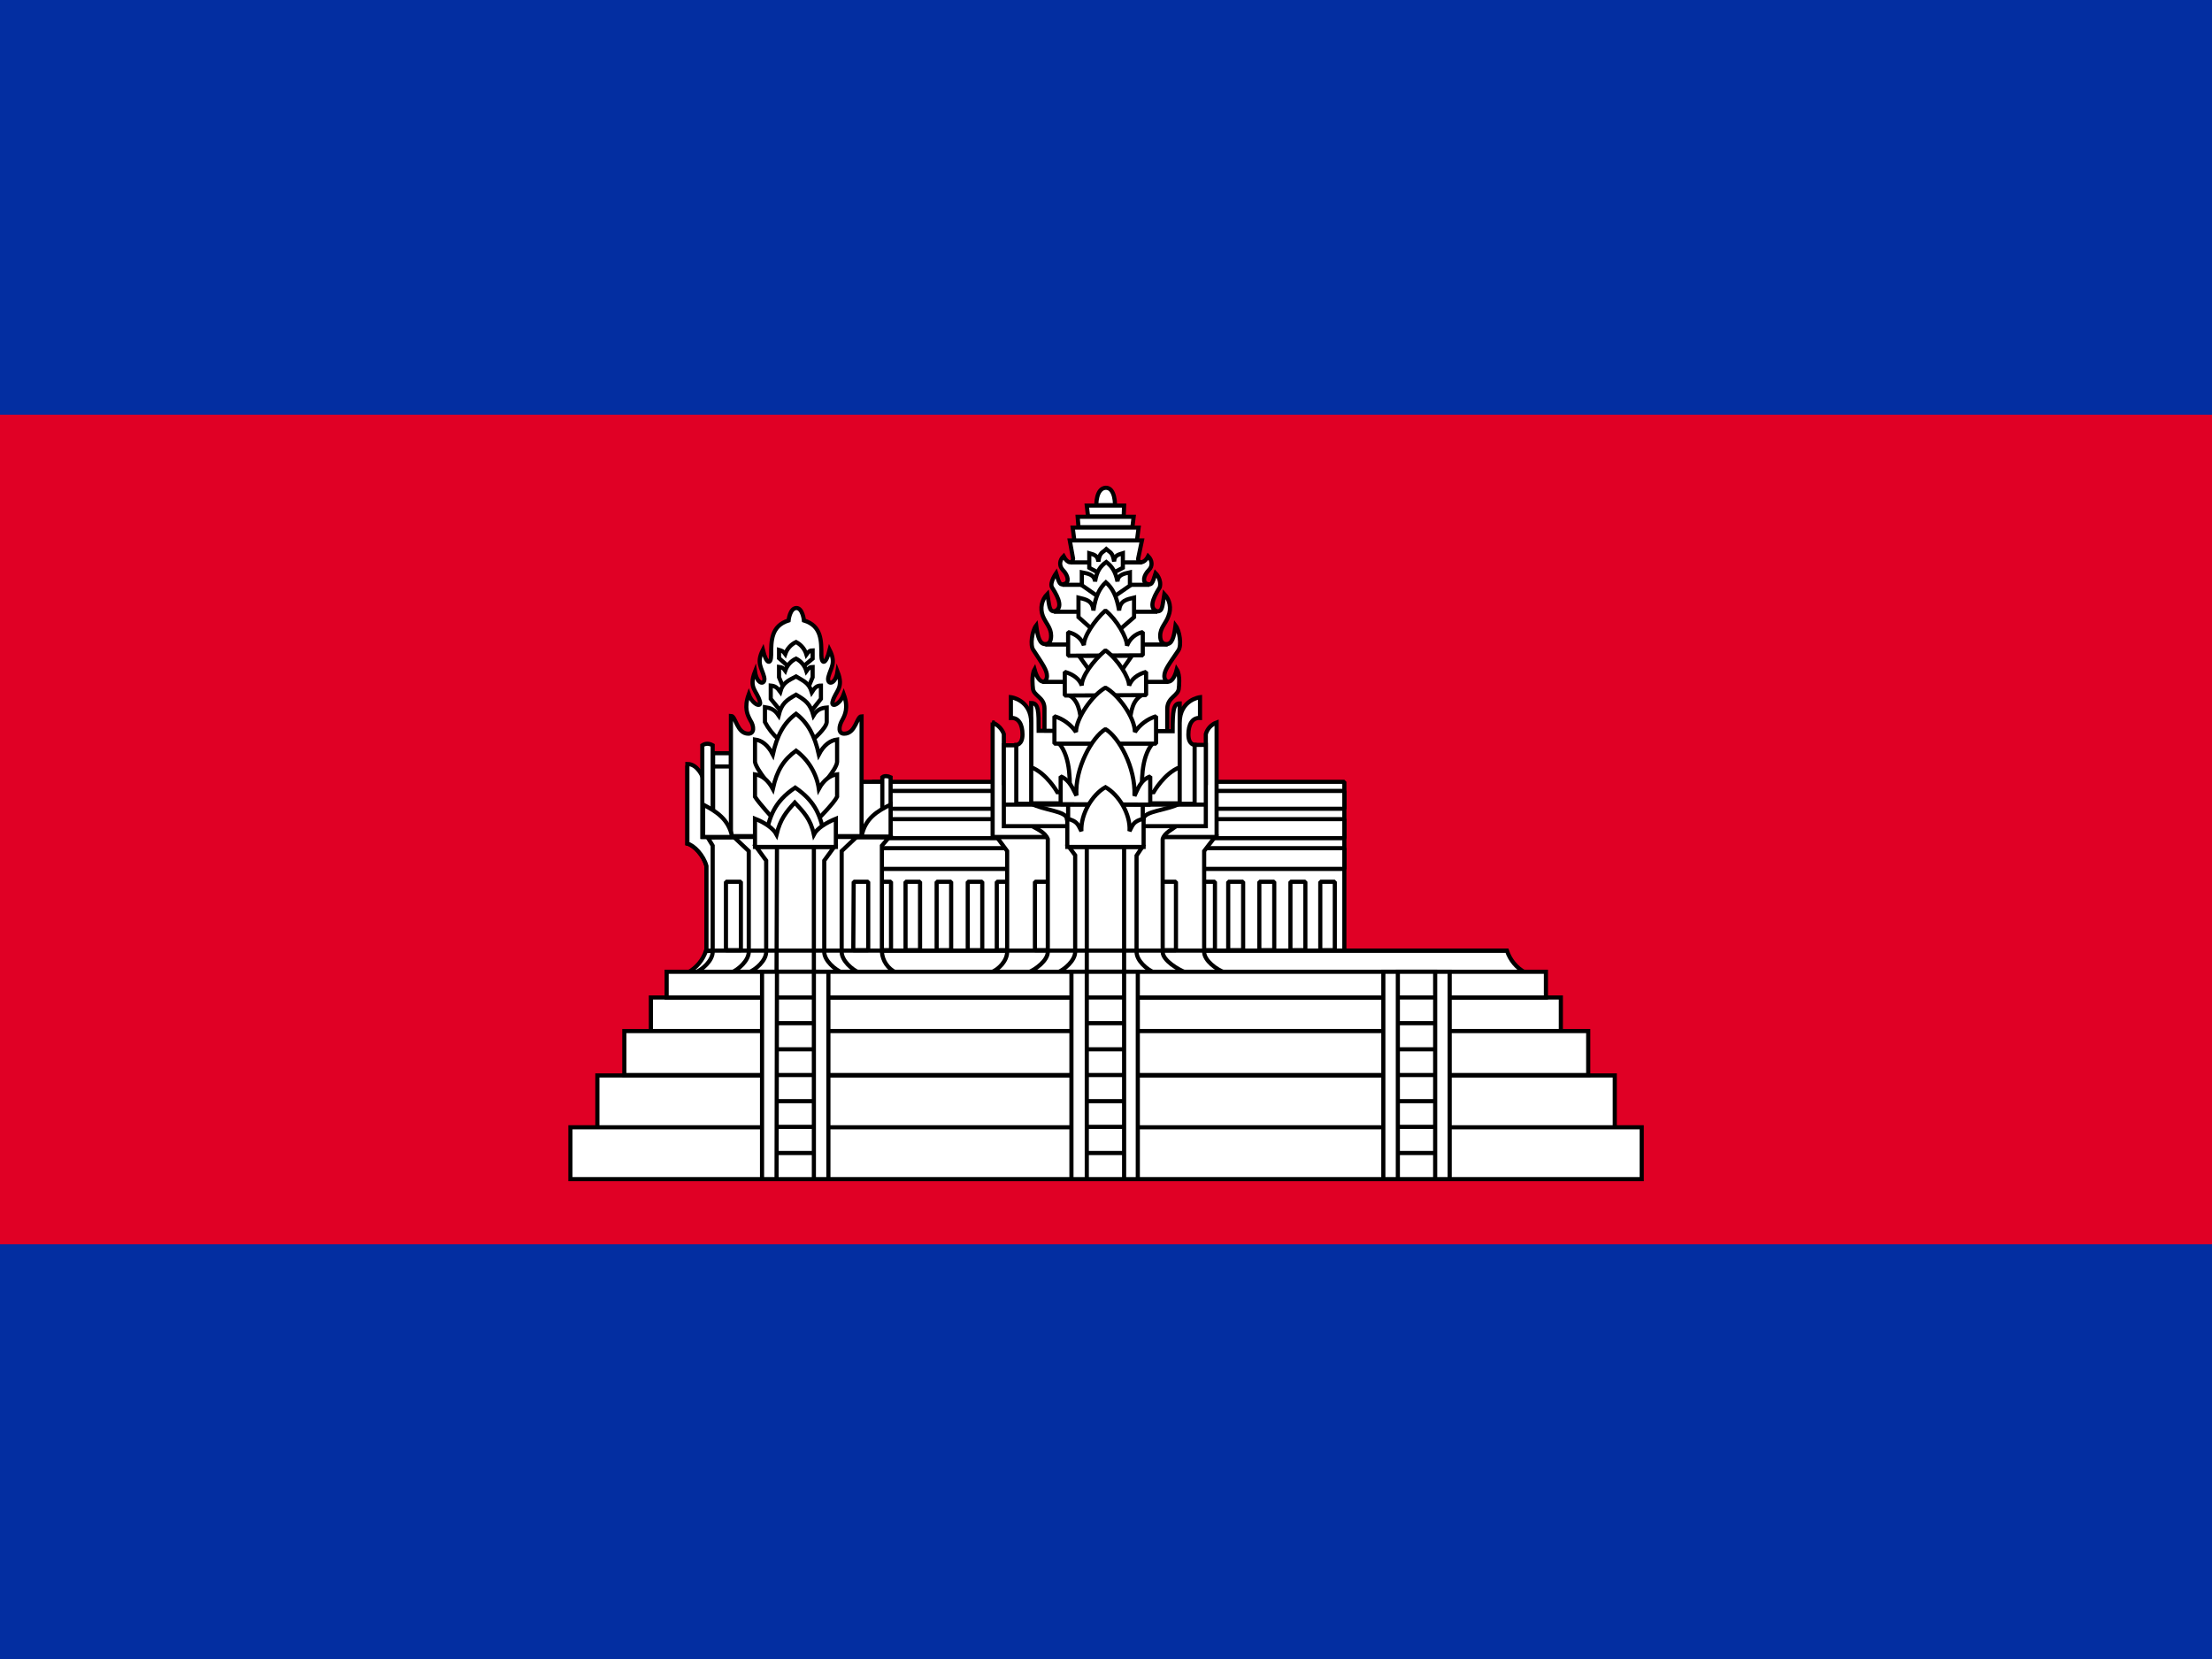
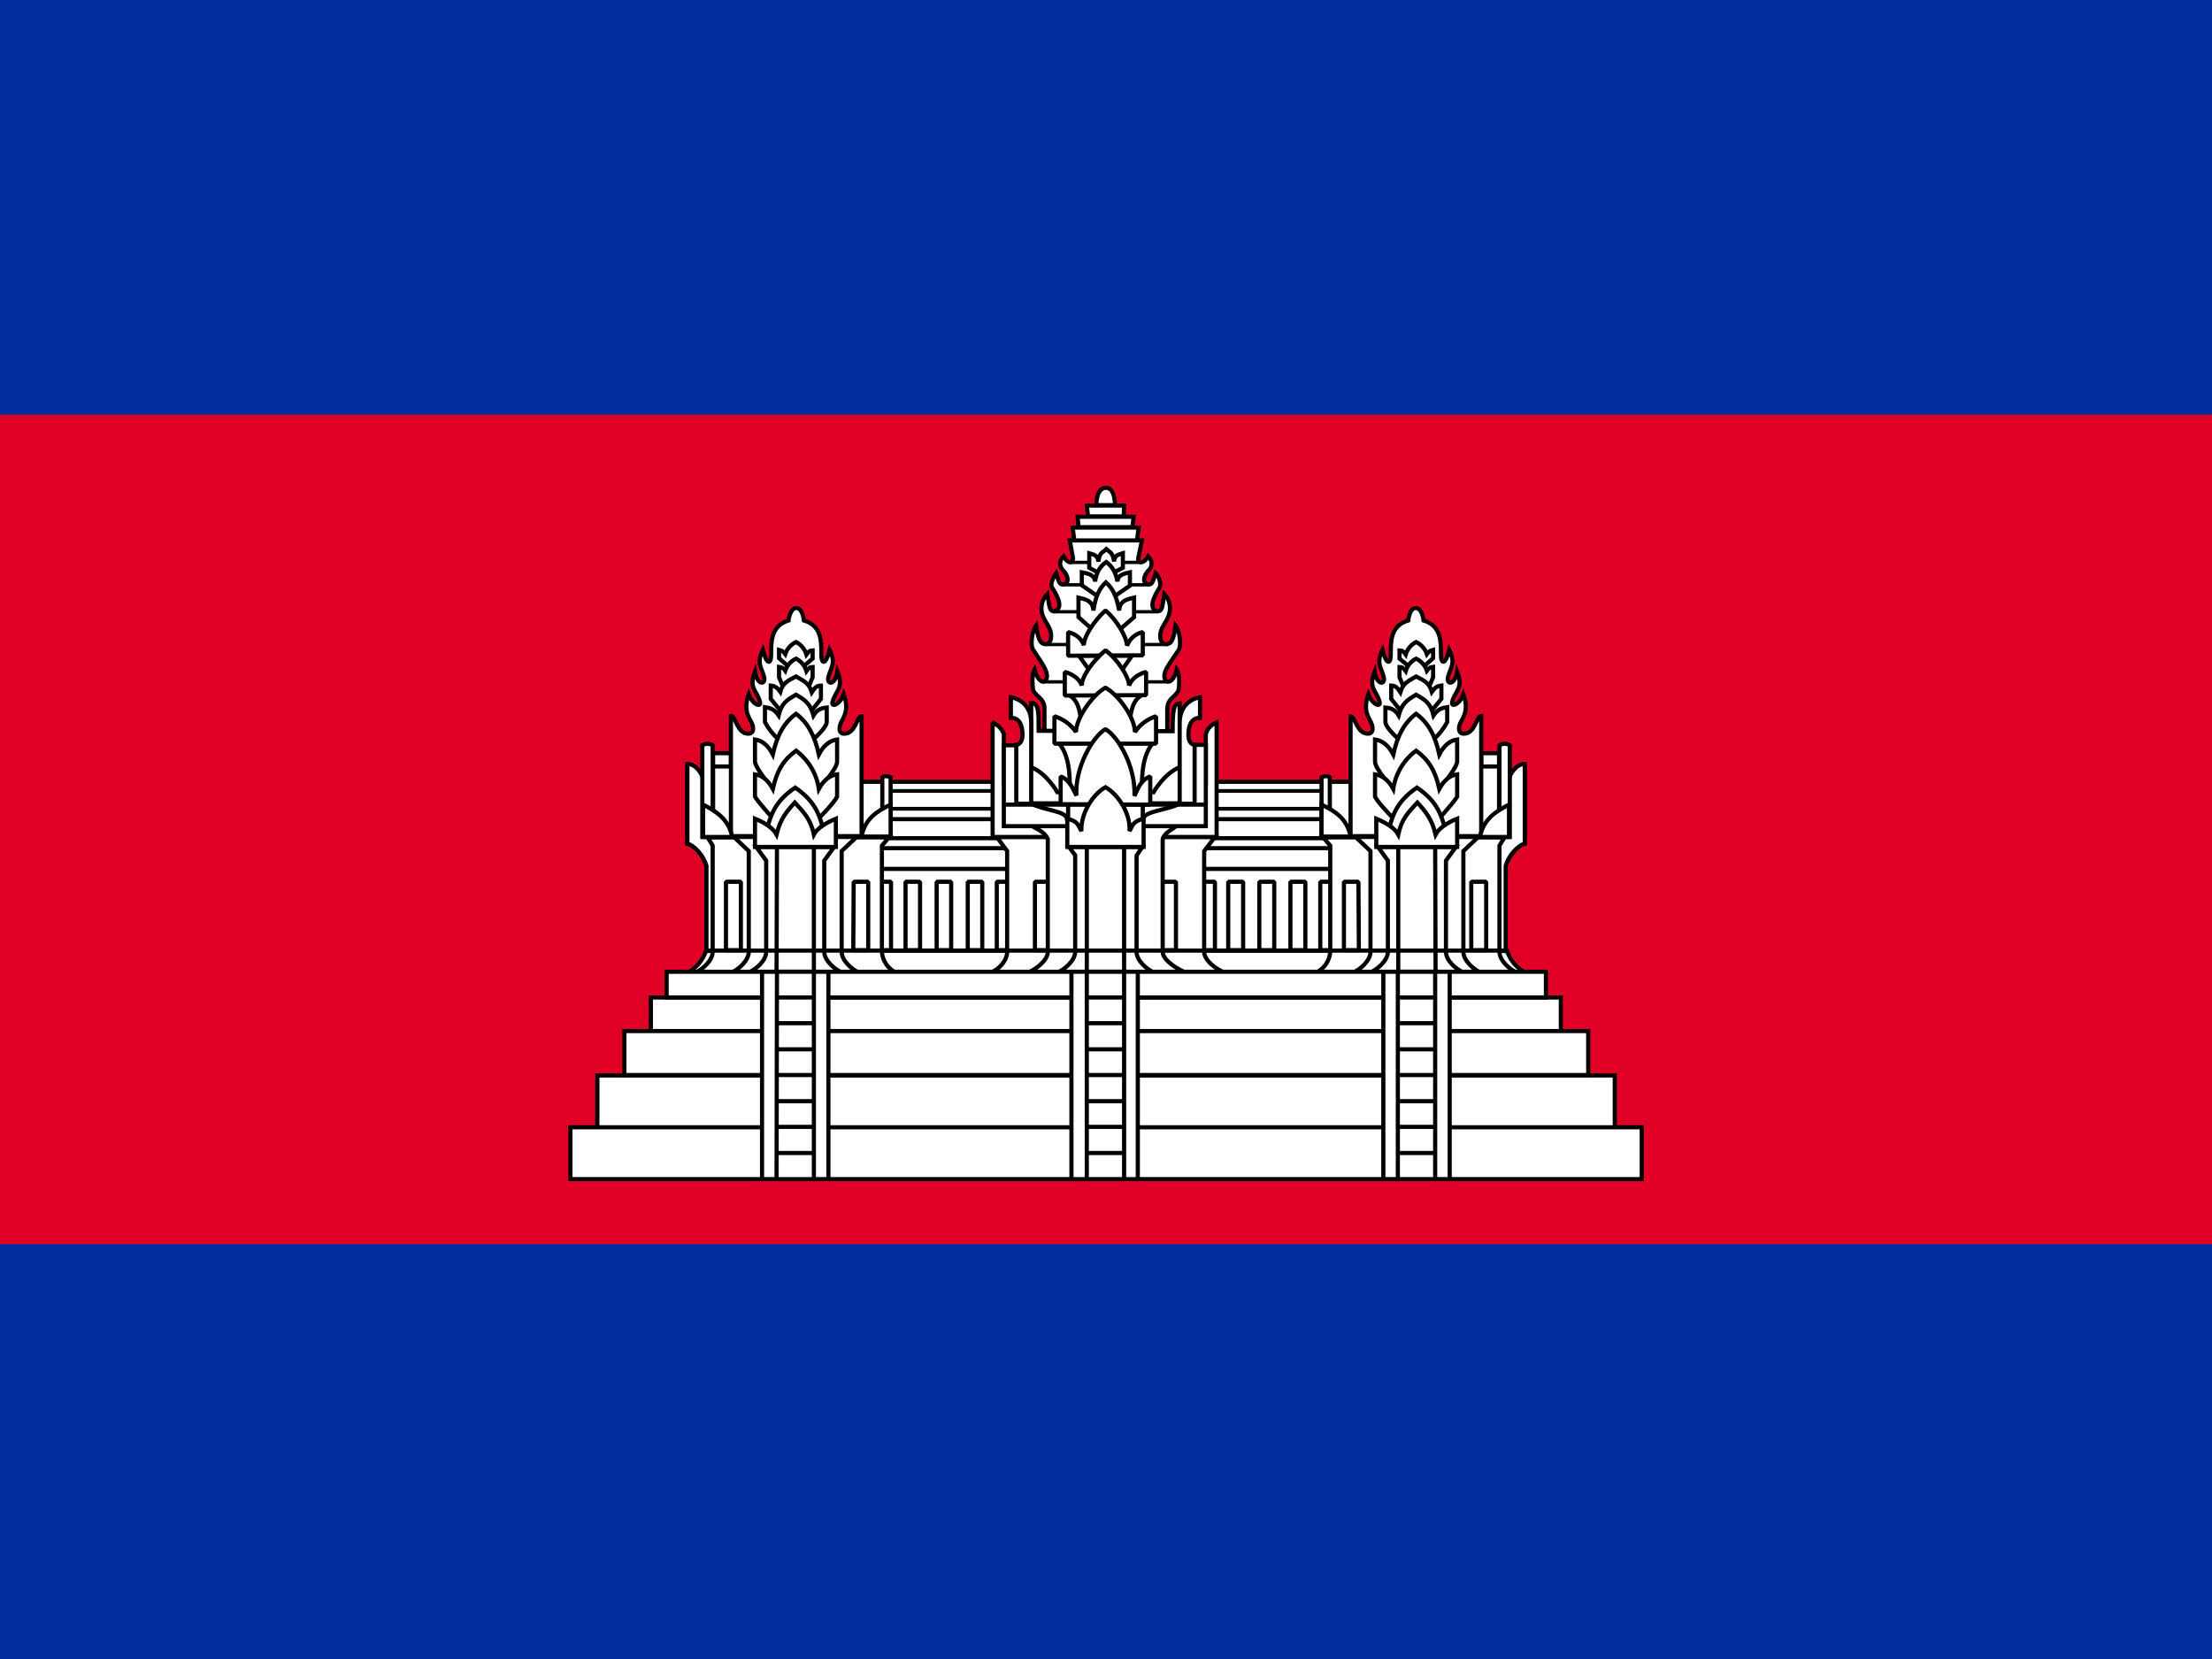
- <svg xmlns="http://www.w3.org/2000/svg" xmlns:xlink="http://www.w3.org/1999/xlink" Id="flag-icons-kh" viewBox="0 0 640 480">
+ <svg xmlns="http://www.w3.org/2000/svg" xmlns:xlink="http://www.w3.org/1999/xlink" id="flag-icons-kh" viewBox="0 0 640 480">
  <path fill="#032ea1" d="M0 0h640v480H0z" />
  <path fill="#e00025" d="M0 120h640v240H0z" />
  <g fill="#fff" stroke="#000" transform="matrix(1.2 0 0 1.2 85.6 -522)">
    <g stroke-linejoin="bevel">
      <path d="M139 623.5h113.8v43.8H139z" />
      <path d="M247 647.6h3.5v16.5H247zm-108-8.1h113.8v5H139zm0-7h113.8v4.6H139z" />
-       <path stroke-wIdth=".9" d="M139 625.7h113.8v4.3H139z" />
+       <path stroke-width=".9" d="M139 625.7h113.8v4.3H139z" />
      <path d="M169 647.6h3.6v16.5H169zm49 0h3.6v16.5H218zm-78 0h3.5v16.5H140zm7 0h3.5v16.5H147zm7.5 0h3.5v16.5h-3.5zm7.5 0h3.5v16.5H162zm62.8 0h3.6v16.5h-3.6zm7.5 0h3.6v16.5h-3.6zm7.5 0h3.6v16.5h-3.6z" />
      <path stroke-linejoin="miter" d="M94.5 669.5a9.3 9.3 0 0 0 4.4-5.3H292a9.3 9.3 0 0 0 4.4 5.3z" />
    </g>
    <path d="M193 556.8s-.1-4.1 2.3-4.2c2.3 0 2.2 4.2 2.2 4.2zm-12.5 54.5v-5.5c0-2.8-2.8-3-2.8-5 0 0-.4-3 .4-4.4 1.1 4 3 3.3 3 1.6 0-1.4-1-2.8-3.3-6.3-.8-1.1-.3-4.6.7-5.9.4 3 .9 4.5 2.2 4.5.8 0 1.4-.5 1.4-2 0-2-1.3-3-2-4.8a5 5 0 0 1 1.1-5.3c.5 3 .4 4.2 1.7 4.2 2.7-.9 0-4.8-.6-5.8-.6-1.1 1-3.4 1-3.4.8 2.7 1 2.9 2 2.6 1.2-.3 1-2-.4-3.4-.9-1-.8-2.3.2-3.3 1 1.9 2.2 1.8 2.3.6l-.8-4.4H204l-.9 4.3c-.2 1.2 1.4 1.5 2.4-.5 1 1 1.1 2.4.2 3.3-1.4 1.4-1.6 3.1-.4 3.4 1 .3 1.2 0 2-2.6 0 0 1.5 1.5 1 3.4-.6 1-3.3 5-.6 5.8 1.3 0 1.2-1.2 1.7-4.2a5 5 0 0 1 1 5.3c-.6 1.8-2 2.8-2 4.8 0 1.5.7 2 1.5 2 1.3 0 1.8-1.4 2.2-4.5 1 1.3 1.5 4.8.7 6-2.3 3.4-3.4 4.8-3.4 6.2 0 1.7 2 2.4 3-1.6.9 1.4.5 4.4.5 4.4 0 2-2.7 2.2-2.8 5v5.5zm7.2-46-.4-3.1h15.9l-.4 3.1zm1-3.2-.2-2.5H202l-.3 2.5zm2.3-2.6-.3-2.6h9l-.1 2.6zm33 110c-2-.7-5-2.9-5-5v-24.3l2.6-3.4H169l2.5 3.4v24.3c0 2.1-2 4.3-4 5z" />
    <path stroke-linejoin="bevel" d="M178.2 647.6h3.6v16.5h-3.6zm30.4 0h3.6v16.5h-3.6z" />
    <path d="M168 609.2v27.6h54v-27.6a4.2 4.2 0 0 0-2.6 2.8v11.8h-48.7V612s-.6-2-2.8-2.8z" />
    <path d="M214.6 669.5c-1.8-.7-5.6-2.9-5.6-5v-27.2c.4-1.5 2.4-2.4 3.7-3.4H177c1.7 1 3.6 1.7 4.3 3.4v27.2c0 2.1-3 4.3-4.8 5z" />
    <path d="M219.4 634.2v-19.6h-4.9v-1.9h-38.8v2h-5v19.5zM207 669.5c-1.8-.7-4.3-2.9-4.3-5v-23.2l1.4-2.1h-17.7l1.5 2v23.3c0 2.1-2.6 4.3-4.3 5z" />
    <path d="M190.7 639.2h9v30.3h-9z" />
    <path stroke-linejoin="bevel" d="M204.4 632.5c0-2 5.8-2.1 8.8-3.8h-36c3 1.7 8.7 1.8 8.7 3.8l1.2 3.9 15 .6z" />
    <path d="M211.4 611.3c0-4.9.2-6.7 1.7-6.7V620c-3.7 1.4-6.3 6-6.3 6h-23.2s-2.6-4.6-6.3-6v-15.5c1.8 0 1.8 2 1.8 6.7zm1.7-2c0-5.6 4.9-6.2 4.9-6.2v5c-1.9-.1-2.8 1.6-2.8 4 0 2.5 1.5 2.5 1.5 2.5v14.2h-3.6z" />
    <path d="M177.3 609.3c0-5.6-4.9-6.2-4.9-6.2v5c1.9-.1 2.8 1.6 2.8 4 0 2.5-1.5 2.5-1.5 2.5v14.2h3.6z" />
-     <g fill="none" stroke-wIdth=".8">
+     <g fill="none" stroke-width=".8">
      <path d="M186.8 570.6H204m-19.2 5.4h21m-23 6.5h24.9m-27 7.9h29.5m-30.2 9h30.4" />
-       <path stroke-wIdth="1" d="M170.8 629h48.6m-33.2 0h18v6.6h-18z" />
+       <path stroke-width="1" d="M170.8 629h48.6m-33.2 0h18v6.6h-18z" />
    </g>
    <path d="M184 614.2c3 3.6 2.6 9.7 2.6 13.3H204c0-3.6-.4-9.7 2.6-13.3zm9.7-41-2.4-1.3v-3.5c1 .3 2 .4 2.2 2 .3-2.3 1-2.1 1.9-3 1 .9 1.5.7 1.9 3 0-1.6 1.2-1.7 2.1-2v3.5l-2.3 1.2z" />
    <path d="m193.5 578.9-4-2.8V573c1.5.3 3 .5 3.2 2.2.4-2.5 1.3-3.7 2.7-4.7 1.3 1 2.2 2.2 2.7 4.7.1-1.7 1.7-1.9 3-2.2v3.2l-3.9 2.7z" />
    <path d="m193.2 587.8-4.5-4v-4.7c1.6.4 3.4.6 3.6 3.1.5-3.5 1.5-5.4 3-6.8 1.6 1.4 2.6 3.3 3.2 6.8.2-2.5 2-2.7 3.6-3.1v4.7l-4.6 4zm8.4 5.3-4 5.7h-4.7l-4.1-5.7zm-15.2 9.5c2 1.1 2.8 3.4 3 7.6H201c.2-4.2 1-6.5 3-7.6z" />
    <path stroke-linejoin="bevel" d="M204.2 593v-5.6a5.2 5.2 0 0 0-3.8 3.3c0-2-2.5-6.3-5.2-8.5-2.7 2.4-5.3 6.4-5.2 8.4-.5-1.5-1.8-2.7-3.8-3.2v5.7z" />
    <path stroke-linejoin="bevel" d="M205 602.6V597c-2.1.6-3.5 1.7-4.1 3.3 0-2-2.7-6.3-5.7-8.5-3 2.5-5.8 6.4-5.7 8.5-.5-1.5-2-2.7-4.1-3.3v5.7z" />
    <path stroke-linejoin="bevel" d="M207.4 614.3v-6.6a9.6 9.6 0 0 0-5.1 3.8c0-3.5-4-9-7.1-10.7-3.2 1.8-7.1 7.4-7.1 10.7a9.7 9.7 0 0 0-5.2-3.8v6.6z" />
    <path stroke-linejoin="bevel" d="M206 629v-6.8c-2.4.9-3 3.1-3.8 4.7.3-6.9-3.8-14.2-7-16.1-3.2 1.9-7.4 9.4-7 16-.8-1.4-1.5-3.7-3.8-4.6v6.7z" />
    <path d="M204.4 639.2v-6.8c-2.5.6-2.6 1.5-3.4 3 .3-4.1-2.6-8.8-5.8-10.6-3.2 1.8-6 6.5-5.8 10.6-.8-1.5-.9-2.4-3.4-3v6.8z" />
-     <g Id="a">
+     <g id="a">
      <path d="M99 664.2v-20.4c-.7-2.6-3-5-4.6-5.4v-18l3.7 2 4.3 18.9v23z" />
      <path d="M99 664.3v-20.5c-.7-2.6-3-5-4.6-5.4v-19.2c2.5 0 3.7 3.2 3.7 3.2l4.3 18.9v22.9z" />
      <path d="M96.3 669.5c1.7-.7 4.2-2.9 4.2-5v-25.6l-1.2-2H143l-1.7 2v25.6a6 6 0 0 0 3.4 5z" />
      <path d="M135.8 669.5c-1.7-.7-4.2-2.9-4.2-5v-24.3l3.6-3.4h-29.6l3.6 3.4v24.3c0 2.1-2.5 4.3-4.2 5z" />
      <path d="M131.7 669.5c-1.7-.7-4.3-2.9-4.3-5v-22l2.4-3.3H111l2.4 3.3v22c0 2.1-2.5 4.3-4.3 5z" />
      <path d="M116 639.2h8.9v30.4h-9z" />
      <path stroke-linejoin="bevel" d="M103.7 647.6h3.6v16.5h-3.6zm30.8 0h3.5v16.5h-3.6zm-33.9-27.8h4.4v17h-4.4zm0-3.2h4.3v3.2h-4.3zm35.6 6.9h6.1v13h-6.1z" />
      <path d="M104.9 636.6v-29c1.2 0 1.4 4.3 4.2 4.3 1.5 0 1.4-1.8.5-3.2-.7-1.3-1.6-3-.4-6.3.9 2.5 3.1 3.3 2.7 1.8-.7-2.7-2.8-3.2-1.2-7.3.5 3.4 2.7 3.3 2.2 1.3-.6-2.3-1.9-3.3-.3-6.5.9 3.7 2 3.5 2 1.2 0-3.4 0-7 4.2-8.3 0 0 .3-3 1.9-3 1.5 0 1.8 3 1.8 3 4.3 1.3 4.2 5 4.2 8.3 0 2.3 1.1 2.5 2-1.2 1.6 3.2.3 4.2-.3 6.5-.5 2 1.7 2.1 2.2-1.3 1.6 4.1-.5 4.6-1.2 7.3-.4 1.5 1.8.7 2.7-1.8 1.2 3.3.3 5-.4 6.3-.8 1.4-1 3.2.5 3.2 2.8 0 3-4.2 4.2-4.2v28.9zM98 614.7v22.1h2.5v-22.1c-.9-.5-1.7-.5-2.5 0z" />
      <path d="M98.2 629c3.1 1.6 6.2 3.5 7 7.8h-7zm43.2-6.6v14.4h2v-14.4c-.6-.3-1.5-.4-2 0z" />
      <path d="M143.4 629c-3.1 1.5-6.2 3.3-7 7.7h7zm-20.6-33.7 1.8-1.5v-2c-.6 0-1 .3-1.5 1a5 5 0 0 0-2.5-3 5 5 0 0 0-2.6 2.9c-.5-.7-.8-.8-1.5-1v2l1.8 1.6z" />
      <path d="m123.8 600.2.8-1.9v-2.5c-.6 0-1 .3-1.5 1a5 5 0 0 0-2.5-3 5 5 0 0 0-2.6 2.9c-.5-.7-.8-.8-1.5-.9v2.5l.8 1.9z" />
      <path d="m124 606.8 2.6-3.3v-3.2c-1 0-1.5.5-2.2 1.6-.7-2.3-2-2.7-3.8-3.8-1.9 1-3.2 1.5-3.8 3.7-.8-1.1-1.3-1.4-2.3-1.5v3.2l2.7 3.3z" />
      <path d="M124.7 613.3s3.2-2.7 3.3-4.2v-3.5c-1.2.1-2.3.4-3.2 1.9-.8-2.9-2-3.7-4.2-5-2.3 1.3-3.5 2.1-4.2 5-1-1.5-2-1.8-3.3-2v3.6a15 15 0 0 0 3.3 4.2z" />
      <path d="M126 625.3s4.4-4.7 4.5-6.6v-5.4c-1.6.2-3.2 1.3-4.4 3.6-1-4.5-2.6-7.6-5.5-9.8-3 2.2-4.6 5.3-5.6 9.8-1.2-2.3-2.7-3.4-4.3-3.6v5.4c.3 1.9 4.4 6.6 4.4 6.6z" />
      <path d="M126 632.4s3.7-3.7 4.5-5.3v-5.4c-1.6.2-3.2 1.3-4.4 3.5a14 14 0 0 0-5.5-9.2c-3 2.2-4.6 4.7-5.6 9.2-1.2-2.2-2.7-3.3-4.3-3.5v5.4c1 1.6 4.4 5.3 4.4 5.3z" />
      <path d="M127.5 636.6c-1-4.7-2-8.2-7.1-11.7-5.2 3.5-6.1 7-7.2 11.7z" />
      <path d="M130.2 639.2v-6.8c-2.4 1-4.5 2.3-5.3 3.8-.8-3.8-2.5-5.4-4.6-7.7-2.1 2.3-3.5 4-4.4 7.7-.8-1.5-2.9-2.9-5.2-3.8v6.8z" />
    </g>
-     <use xlink:href="#a" wIdth="100%" height="100%" transform="matrix(-1 0 0 1 390.7 0)" />
+     <use xlink:href="#a" width="100%" height="100%" transform="matrix(-1 0 0 1 390.7 0)" />
    <path d="M72.7 694.3H318v12.5H72.7zm-6.5 12.5h258.3v12.5H66.2zm19.4-31.3H305v8.1H85.6z" />
    <path d="M79.2 683.6h232.4v10.6H79.2zm10.2-14.3h212v6.2h-212z" />
    <path d="M112.4 669.3h16v50h-16z" />
    <path d="M116 669.3h8.9v50h-9zm71 0h16v50h-16z" />
    <path d="M190.7 669.3h9v50h-9zm71.5 0h16v50h-16z" />
    <path d="M265.7 669.3h9v50h-9z" />
    <path fill="none" d="M99 664.2h193M115.8 713h9.2m-9.2-6.3h9.2m-9.2-6.2h9.2m-9.2-6.3h9.2m-9.2-6.2h9.2m-9.2-6.3h9.2m-9.2-6.2h9.2m65.8 37.5h8.6m-8.6-6.3h8.6m-8.6-6.2h8.6m-8.6-6.3h8.6m-8.6-6.2h8.6m-8.6-6.3h8.6m-8.6-6.2h8.6m66.2 37.5h9.2m-9.2-6.3h9.2m-9.2-6.2h9.2m-9.2-6.3h9.2m-9.2-6.2h9.2m-9.2-6.3h9.2m-9.2-6.2h9.2" />
  </g>
</svg>
